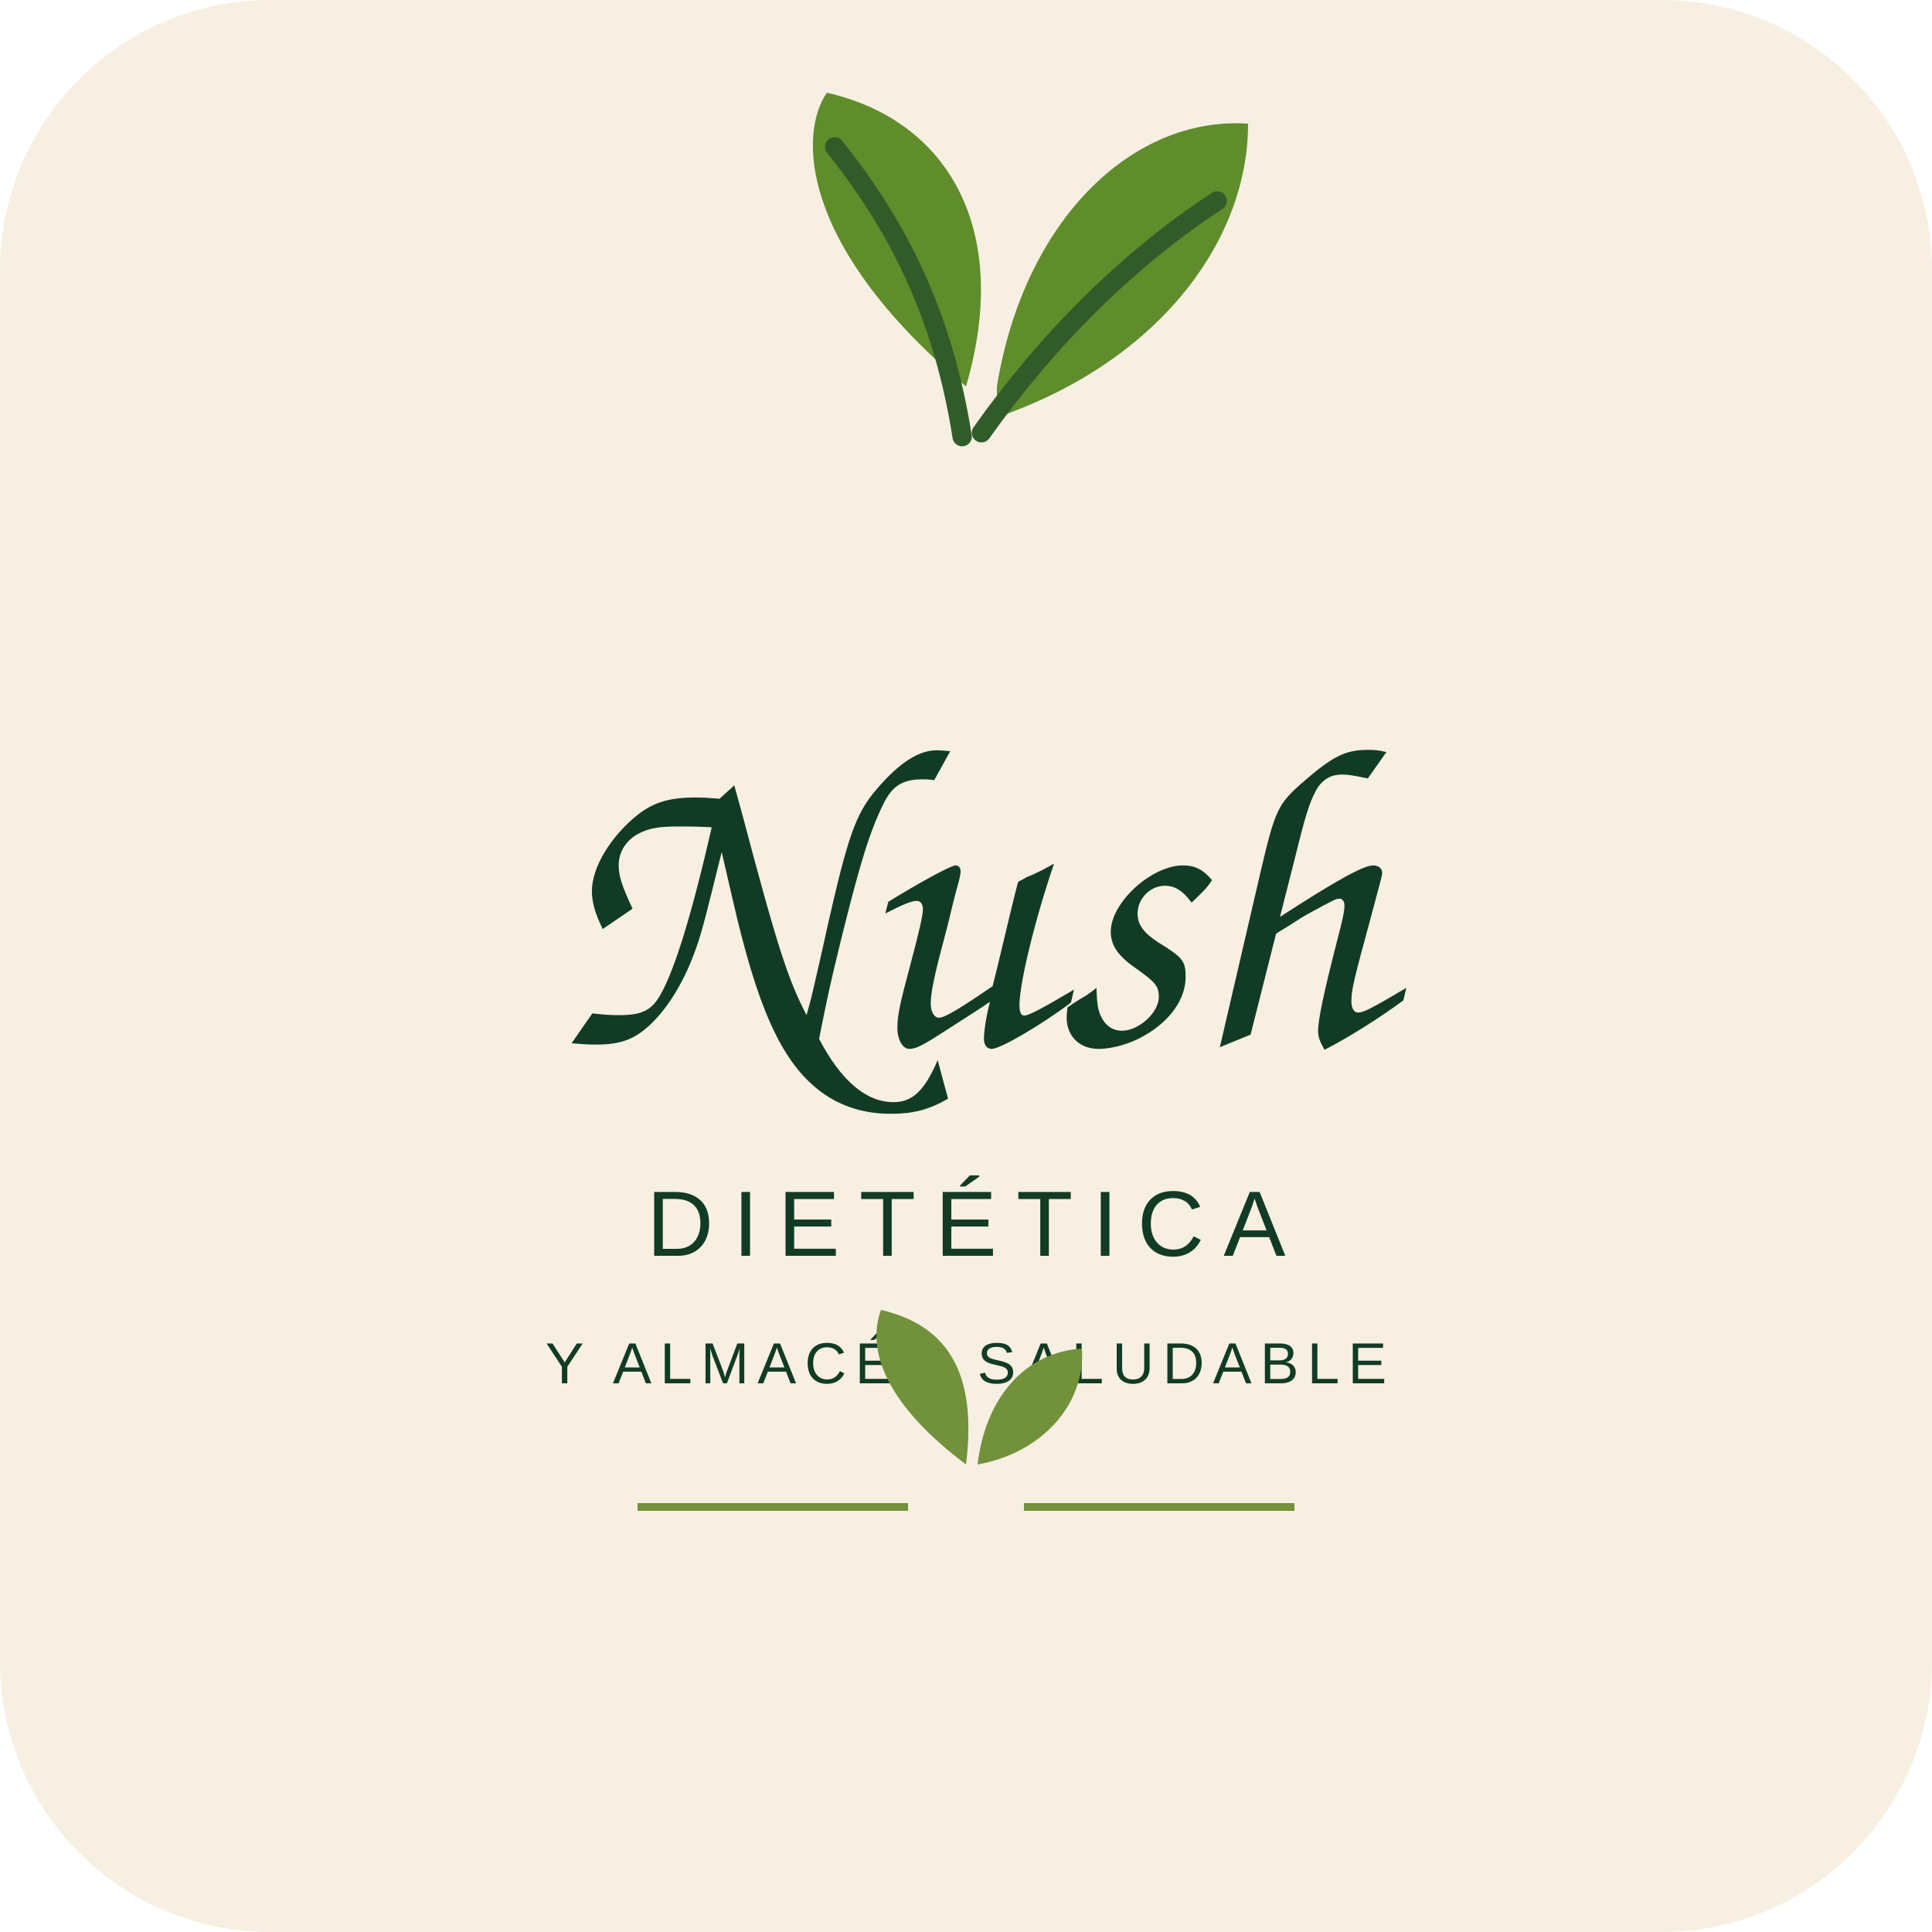
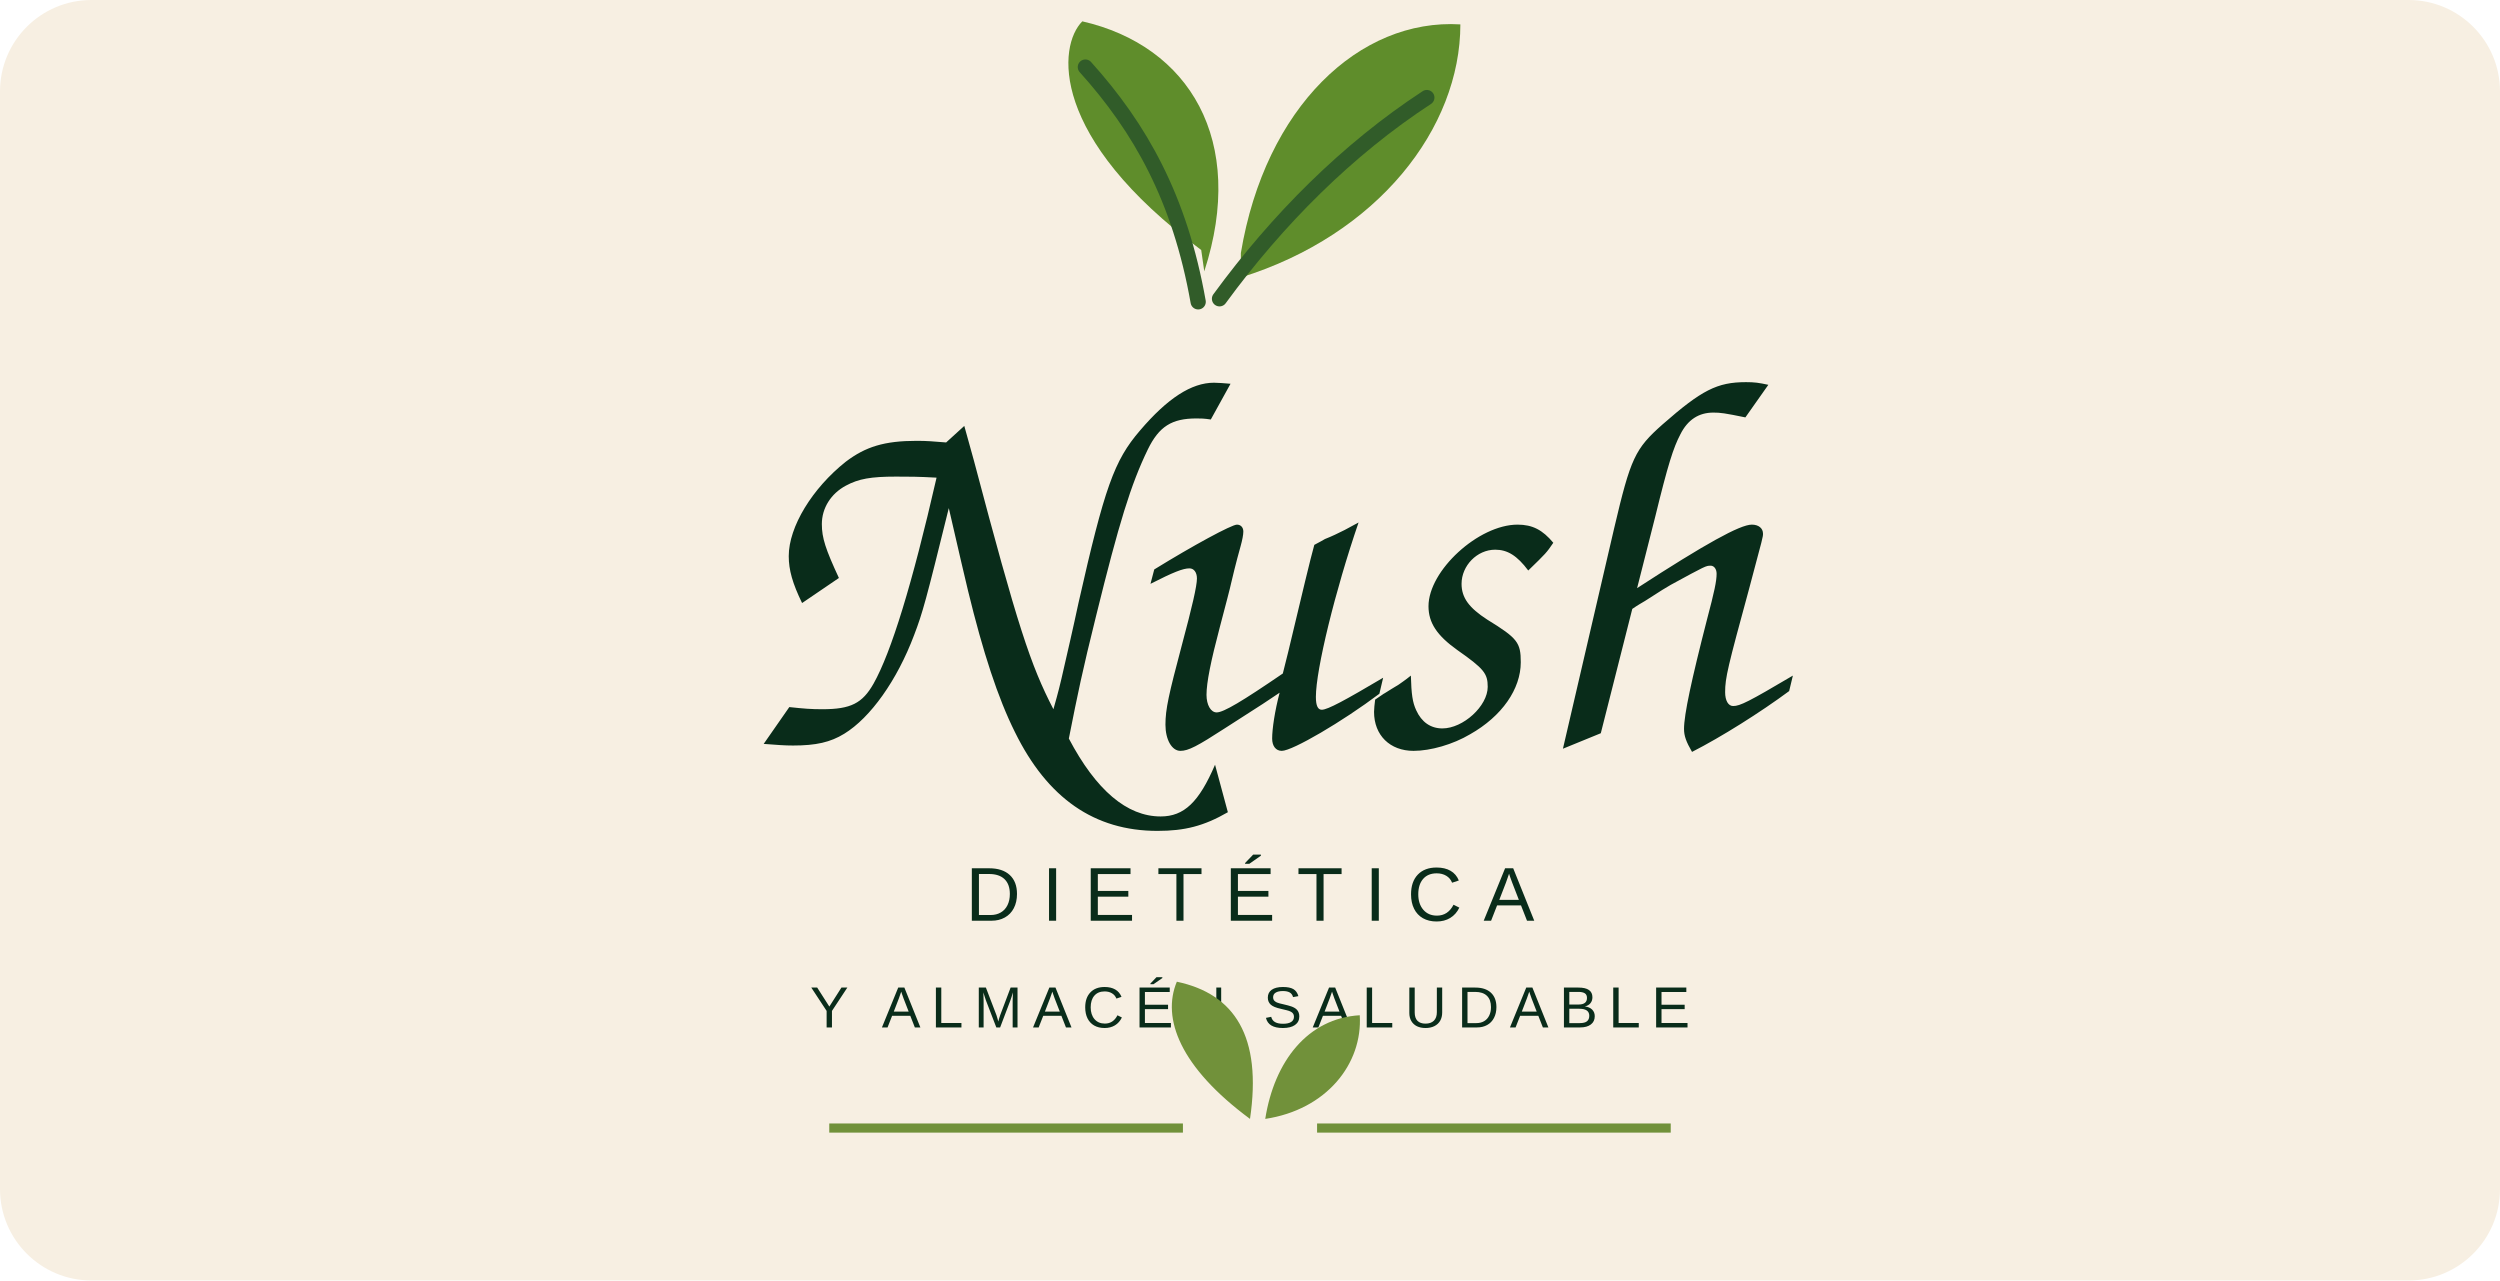
- <svg xmlns="http://www.w3.org/2000/svg" viewBox="0 0 500 500" role="img" aria-label="Nush, Dietética y Almacén Saludable">
-   <rect width="500" height="500" rx="70" fill="#f7efe2" />
+ <svg xmlns="http://www.w3.org/2000/svg" viewBox="0 0 820 420" role="img" aria-label="Nush, Dietética y Almacén Saludable">
+   <rect width="820" height="420" rx="30" fill="#f7efe2" />
  <g fill="#5f8d2b">
-     <path d="M250 100C206 63 207 34 214 24c31 7 48 35 36 76z" />
-     <path d="M258 100c7-43 35-70 65-68 0 31-24 62-65 76z" />
+     <path d="M394 82C344 45 347 15 355 7c35 8 54 39 40 82z" />
+     <path d="M407 83c8-48 39-77 72-75 0 34-27 69-72 83z" />
  </g>
-   <path d="M249 113C244 81 232 58 216 38M254 112c17-24 38-45 61-60" fill="none" stroke="#315c29" stroke-width="5" stroke-linecap="round" />
-   <text x="250" y="270" text-anchor="middle" font-family="Brush Script MT, Segoe Script, cursive" font-size="112" font-weight="600" fill="#123b25">Nush</text>
-   <text x="250" y="325" text-anchor="middle" font-family="Arial, Helvetica, sans-serif" font-size="24" letter-spacing="5" fill="#123b25">DIETÉTICA</text>
-   <text x="250" y="358" text-anchor="middle" font-family="Arial, Helvetica, sans-serif" font-size="15" letter-spacing="2.2" fill="#123b25">Y ALMACÉN SALUDABLE</text>
-   <path d="M165 390h70m30 0h70" stroke="#71913a" stroke-width="2" />
-   <path d="M250 379c-20-15-26-29-22-40 17 4 25 16 22 40zm3 0c2-17 12-29 27-30 1 14-10 27-27 30z" fill="#71913a" />
+   <path d="M393 99C387 65 374 42 356 22M400 98c19-26 42-49 68-66" fill="none" stroke="#315c29" stroke-width="5" stroke-linecap="round" />
+   <text x="410" y="244" text-anchor="middle" font-family="'Brush Script MT','Segoe Script',cursive" font-size="175" font-style="italic" fill="#092c1a">Nush</text>
+   <text x="410" y="302" text-anchor="middle" font-family="Arial,Helvetica,sans-serif" font-size="25" letter-spacing="7" fill="#092c1a">DIETÉTICA</text>
+   <text x="410" y="337" text-anchor="middle" font-family="Arial,Helvetica,sans-serif" font-size="19" letter-spacing="3.5" fill="#092c1a">Y ALMACÉN SALUDABLE</text>
+   <path d="M272 370h116m44 0h116" stroke="#71913a" stroke-width="3" />
+   <path d="M410 367c-23-17-29-33-24-45 19 4 28 18 24 45zm5 0c3-19 14-33 31-34 1 16-11 31-31 34z" fill="#71913a" />
</svg>
